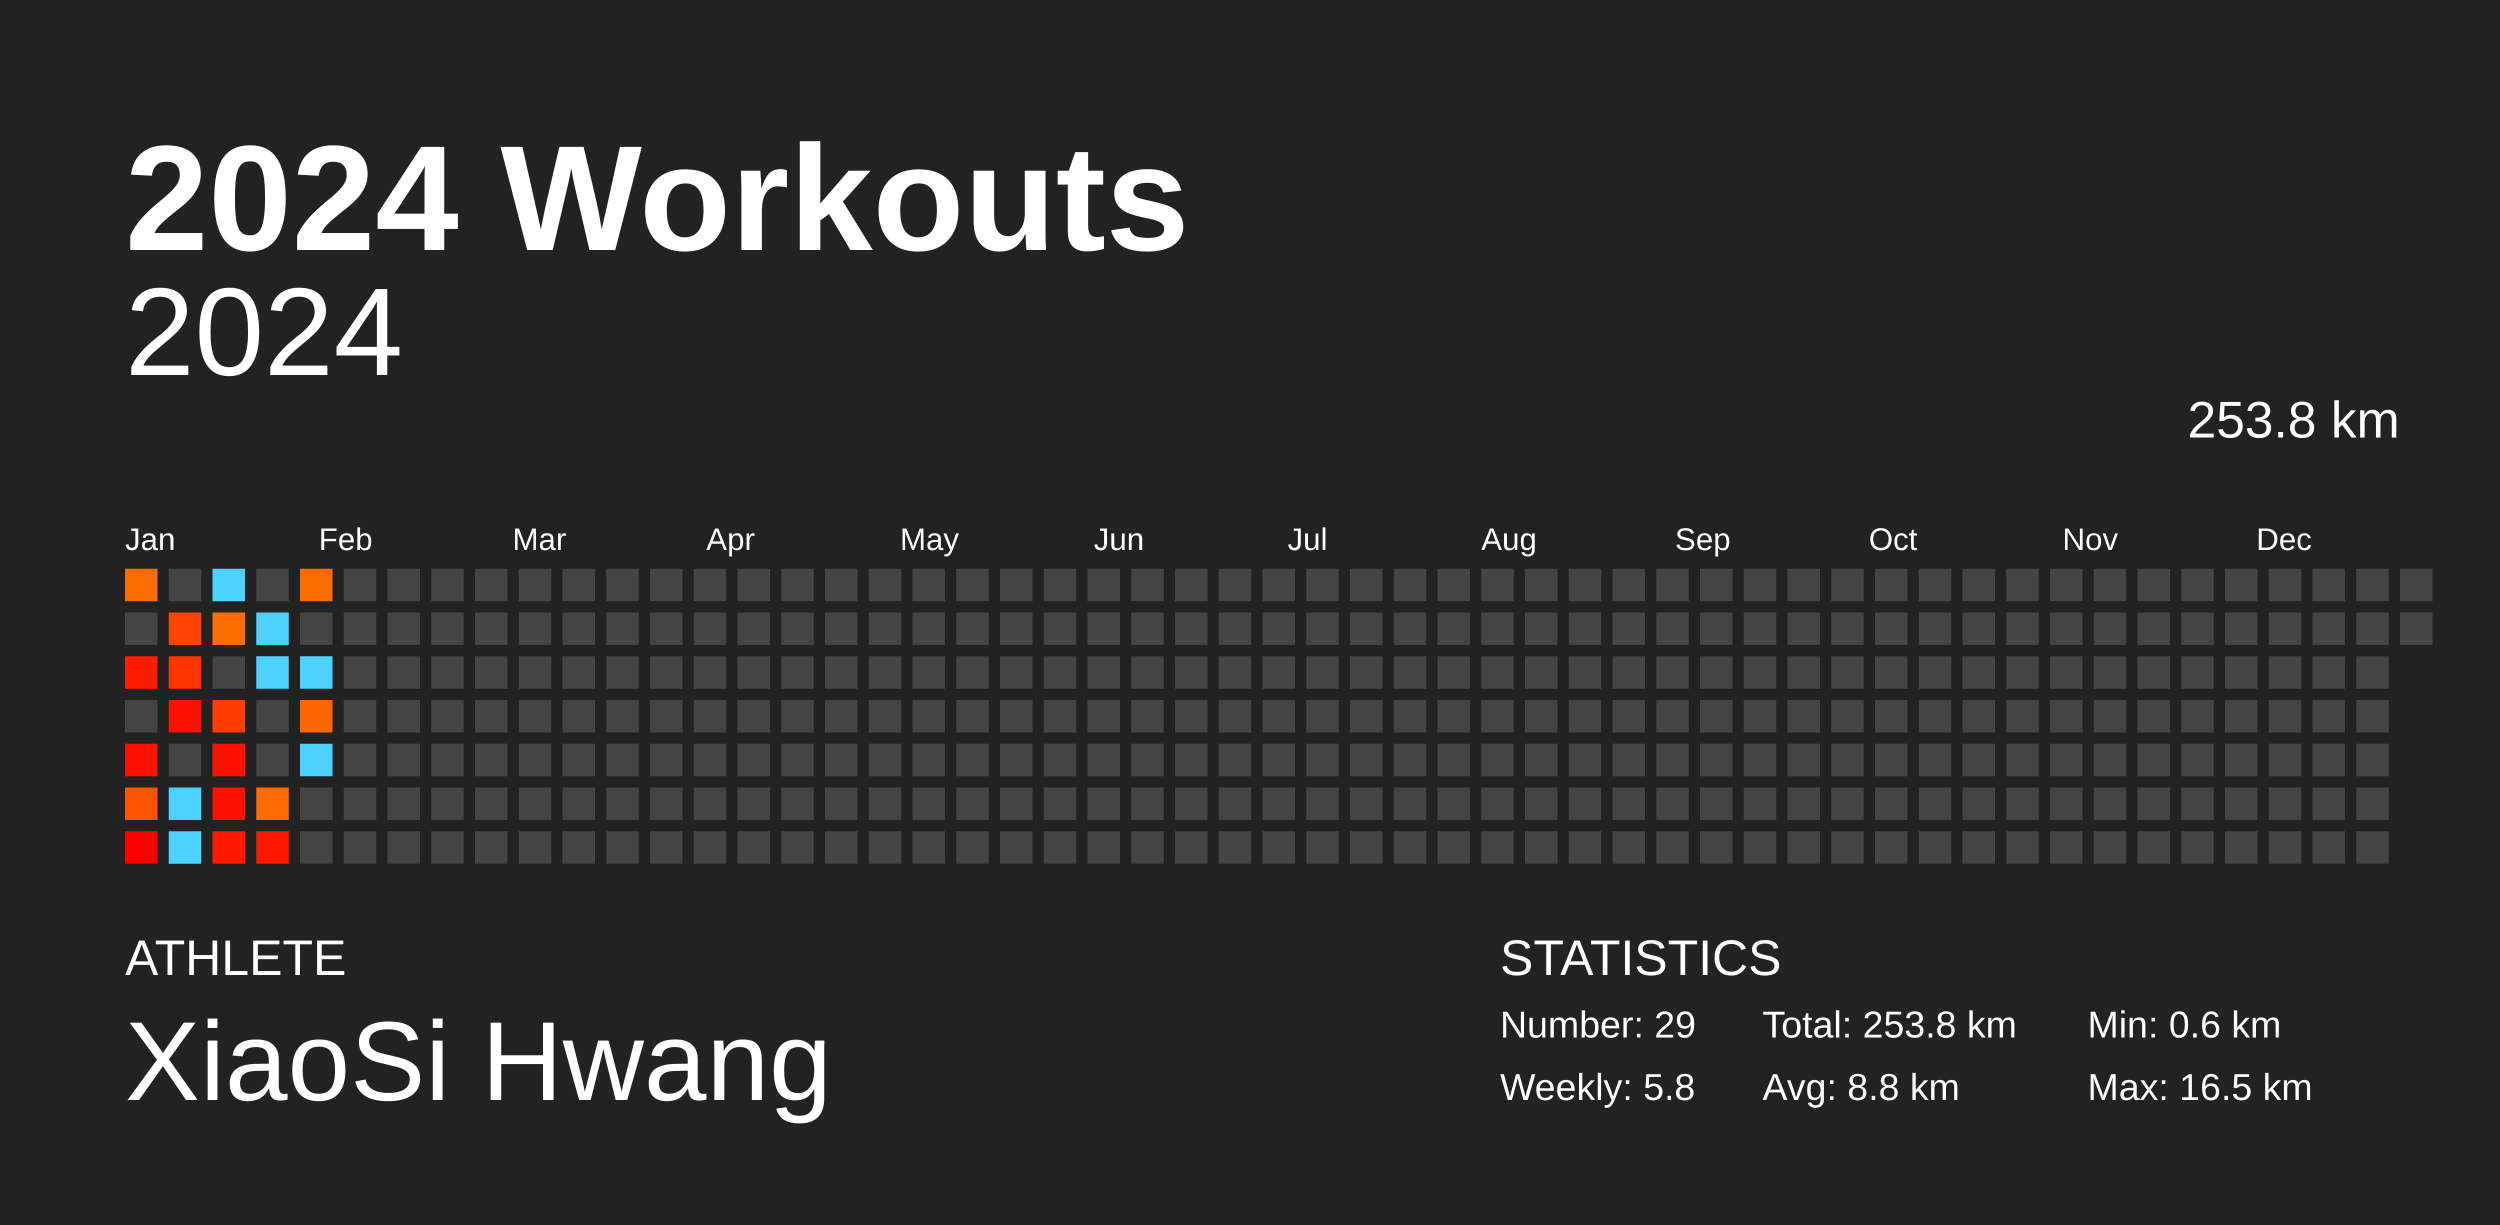
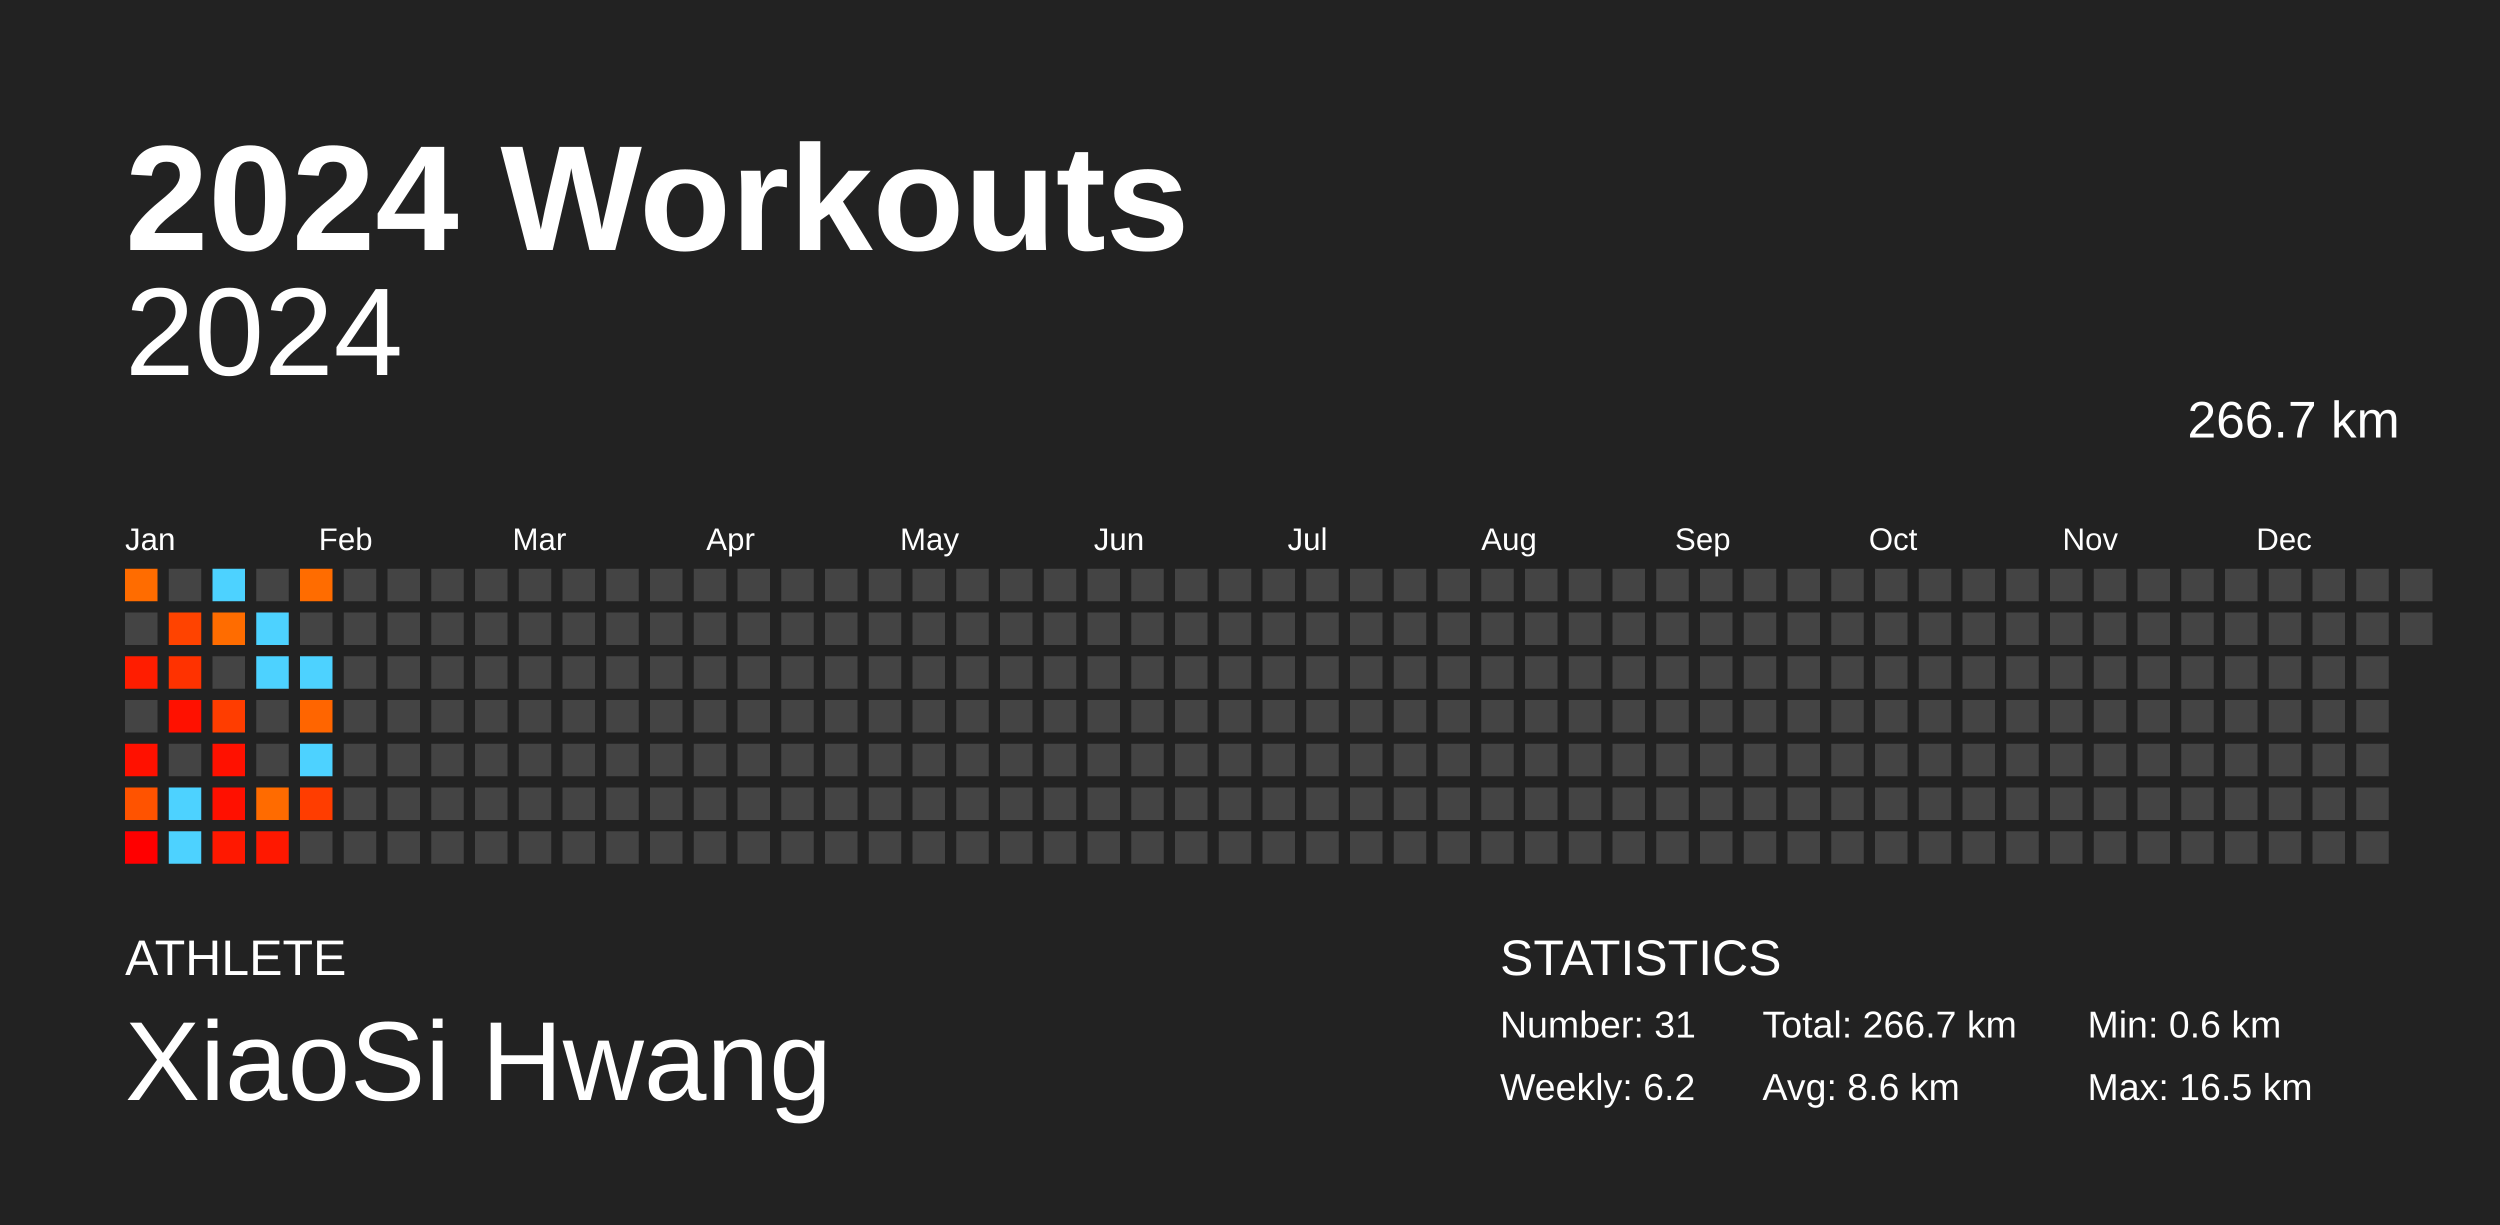
<svg xmlns="http://www.w3.org/2000/svg" baseProfile="full" height="98mm" version="1.1" viewBox="0,0,200,98" width="200mm">
  <defs />
  <rect fill="#222222" height="98" width="200" x="0" y="0" />
  <text fill="#FFFFFF" style="font-size:12px; font-family:Arial; font-weight:bold;" x="10" y="20">2024 Workouts</text>
  <text fill="#FFFFFF" style="font-size:4px; font-family:Arial" x="10" y="78">ATHLETE</text>
  <text fill="#FFFFFF" style="font-size:9px; font-family:Arial" x="10" y="88">XiaoSi Hwang</text>
  <text fill="#FFFFFF" style="font-size:4px; font-family:Arial" x="120" y="78">STATISTICS</text>
-   <text fill="#FFFFFF" style="font-size:3px; font-family:Arial" x="120" y="83">Number: 29</text>
-   <text fill="#FFFFFF" style="font-size:3px; font-family:Arial" x="120" y="88">Weekly: 5.8</text>
-   <text fill="#FFFFFF" style="font-size:3px; font-family:Arial" x="141" y="83">Total: 253.8 km</text>
-   <text fill="#FFFFFF" style="font-size:3px; font-family:Arial" x="141" y="88">Avg: 8.8 km</text>
+   <text fill="#FFFFFF" style="font-size:3px; font-family:Arial" x="120" y="83">Number: 31</text>
+   <text fill="#FFFFFF" style="font-size:3px; font-family:Arial" x="120" y="88">Weekly: 6.2</text>
+   <text fill="#FFFFFF" style="font-size:3px; font-family:Arial" x="141" y="83">Total: 266.7 km</text>
+   <text fill="#FFFFFF" style="font-size:3px; font-family:Arial" x="141" y="88">Avg: 8.6 km</text>
  <text fill="#FFFFFF" style="font-size:3px; font-family:Arial" x="167" y="83">Min: 0.6 km</text>
  <text fill="#FFFFFF" style="font-size:3px; font-family:Arial" x="167" y="88">Max: 16.5 km</text>
  <text alignment-baseline="hanging" fill="#FFFFFF" style="font-size:10.0px; font-family:Arial;" x="10" y="30">2024</text>
-   <text alignment-baseline="hanging" fill="#FFFFFF" style="font-size:4.125px; font-family:Arial;" x="175" y="35">253.8 km</text>
+   <text alignment-baseline="hanging" fill="#FFFFFF" style="font-size:4.125px; font-family:Arial;" x="175" y="35">266.7 km</text>
  <text fill="#FFFFFF" style="font-size:2.5px; font-family:Arial" x="10.0" y="44">Jan</text>
  <text fill="#FFFFFF" style="font-size:2.5px; font-family:Arial" x="25.5" y="44">Feb</text>
  <text fill="#FFFFFF" style="font-size:2.5px; font-family:Arial" x="41.0" y="44">Mar</text>
  <text fill="#FFFFFF" style="font-size:2.5px; font-family:Arial" x="56.5" y="44">Apr</text>
  <text fill="#FFFFFF" style="font-size:2.5px; font-family:Arial" x="72.0" y="44">May</text>
  <text fill="#FFFFFF" style="font-size:2.5px; font-family:Arial" x="87.5" y="44">Jun</text>
  <text fill="#FFFFFF" style="font-size:2.5px; font-family:Arial" x="103.0" y="44">Jul</text>
  <text fill="#FFFFFF" style="font-size:2.5px; font-family:Arial" x="118.5" y="44">Aug</text>
  <text fill="#FFFFFF" style="font-size:2.5px; font-family:Arial" x="134.0" y="44">Sep</text>
  <text fill="#FFFFFF" style="font-size:2.5px; font-family:Arial" x="149.5" y="44">Oct</text>
  <text fill="#FFFFFF" style="font-size:2.5px; font-family:Arial" x="165.0" y="44">Nov</text>
  <text fill="#FFFFFF" style="font-size:2.5px; font-family:Arial" x="180.5" y="44">Dec</text>
  <rect fill="#ff6c00" height="2.6" width="2.6" x="10.0" y="45.5" />
  <rect fill="#444444" height="2.6" width="2.6" x="10.0" y="49.0" />
  <rect fill="#ff1d00" height="2.6" width="2.6" x="10.0" y="52.5" />
  <rect fill="#444444" height="2.6" width="2.6" x="10.0" y="56.0" />
  <rect fill="#ff1100" height="2.6" width="2.6" x="10.0" y="59.5" />
  <rect fill="#ff5300" height="2.6" width="2.6" x="10.0" y="63.0" />
  <rect fill="#ff0000" height="2.6" width="2.6" x="10.0" y="66.5" />
  <rect fill="#444444" height="2.6" width="2.6" x="13.5" y="45.5" />
  <rect fill="#ff4300" height="2.6" width="2.6" x="13.5" y="49.0" />
  <rect fill="#ff3200" height="2.6" width="2.6" x="13.5" y="52.5" />
  <rect fill="#ff1100" height="2.6" width="2.6" x="13.5" y="56.0" />
  <rect fill="#444444" height="2.6" width="2.6" x="13.5" y="59.5" />
  <rect fill="#4dd2ff" height="2.6" width="2.6" x="13.5" y="63.0" />
  <rect fill="#4dd2ff" height="2.6" width="2.6" x="13.5" y="66.5" />
  <rect fill="#4dd2ff" height="2.6" width="2.6" x="17.0" y="45.5" />
  <rect fill="#ff6c00" height="2.6" width="2.6" x="17.0" y="49.0" />
  <rect fill="#444444" height="2.6" width="2.6" x="17.0" y="52.5" />
  <rect fill="#ff3d00" height="2.6" width="2.6" x="17.0" y="56.0" />
  <rect fill="#ff1100" height="2.6" width="2.6" x="17.0" y="59.5" />
  <rect fill="#ff1000" height="2.6" width="2.6" x="17.0" y="63.0" />
  <rect fill="#ff1800" height="2.6" width="2.6" x="17.0" y="66.5" />
  <rect fill="#444444" height="2.6" width="2.6" x="20.5" y="45.5" />
  <rect fill="#4dd2ff" height="2.6" width="2.6" x="20.5" y="49.0" />
  <rect fill="#4dd2ff" height="2.6" width="2.6" x="20.5" y="52.5" />
  <rect fill="#444444" height="2.6" width="2.6" x="20.5" y="56.0" />
  <rect fill="#444444" height="2.6" width="2.6" x="20.5" y="59.5" />
  <rect fill="#ff6b00" height="2.6" width="2.6" x="20.5" y="63.0" />
  <rect fill="#ff1800" height="2.6" width="2.6" x="20.5" y="66.5" />
  <rect fill="#ff6c00" height="2.6" width="2.6" x="24.0" y="45.5" />
  <rect fill="#444444" height="2.6" width="2.6" x="24.0" y="49.0" />
  <rect fill="#4dd2ff" height="2.6" width="2.6" x="24.0" y="52.5" />
  <rect fill="#ff6500" height="2.6" width="2.6" x="24.0" y="56.0" />
  <rect fill="#4dd2ff" height="2.6" width="2.6" x="24.0" y="59.5" />
-   <rect fill="#444444" height="2.6" width="2.6" x="24.0" y="63.0" />
+   <rect fill="#ff3d00" height="2.6" width="2.6" x="24.0" y="63.0" />
  <rect fill="#444444" height="2.6" width="2.6" x="24.0" y="66.5" />
  <rect fill="#444444" height="2.6" width="2.6" x="27.5" y="45.5" />
  <rect fill="#444444" height="2.6" width="2.6" x="27.5" y="49.0" />
  <rect fill="#444444" height="2.6" width="2.6" x="27.5" y="52.5" />
  <rect fill="#444444" height="2.6" width="2.6" x="27.5" y="56.0" />
  <rect fill="#444444" height="2.6" width="2.6" x="27.5" y="59.5" />
  <rect fill="#444444" height="2.6" width="2.6" x="27.5" y="63.0" />
  <rect fill="#444444" height="2.6" width="2.6" x="27.5" y="66.5" />
  <rect fill="#444444" height="2.6" width="2.6" x="31.0" y="45.5" />
  <rect fill="#444444" height="2.6" width="2.6" x="31.0" y="49.0" />
  <rect fill="#444444" height="2.6" width="2.6" x="31.0" y="52.5" />
  <rect fill="#444444" height="2.6" width="2.6" x="31.0" y="56.0" />
  <rect fill="#444444" height="2.6" width="2.6" x="31.0" y="59.5" />
  <rect fill="#444444" height="2.6" width="2.6" x="31.0" y="63.0" />
  <rect fill="#444444" height="2.6" width="2.6" x="31.0" y="66.5" />
  <rect fill="#444444" height="2.6" width="2.6" x="34.5" y="45.5" />
  <rect fill="#444444" height="2.6" width="2.6" x="34.5" y="49.0" />
  <rect fill="#444444" height="2.6" width="2.6" x="34.5" y="52.5" />
  <rect fill="#444444" height="2.6" width="2.6" x="34.5" y="56.0" />
  <rect fill="#444444" height="2.6" width="2.6" x="34.5" y="59.5" />
  <rect fill="#444444" height="2.6" width="2.6" x="34.5" y="63.0" />
  <rect fill="#444444" height="2.6" width="2.6" x="34.5" y="66.5" />
  <rect fill="#444444" height="2.6" width="2.6" x="38.0" y="45.5" />
  <rect fill="#444444" height="2.6" width="2.6" x="38.0" y="49.0" />
  <rect fill="#444444" height="2.6" width="2.6" x="38.0" y="52.5" />
  <rect fill="#444444" height="2.6" width="2.6" x="38.0" y="56.0" />
  <rect fill="#444444" height="2.6" width="2.6" x="38.0" y="59.5" />
  <rect fill="#444444" height="2.6" width="2.6" x="38.0" y="63.0" />
  <rect fill="#444444" height="2.6" width="2.6" x="38.0" y="66.5" />
  <rect fill="#444444" height="2.6" width="2.6" x="41.5" y="45.5" />
  <rect fill="#444444" height="2.6" width="2.6" x="41.5" y="49.0" />
  <rect fill="#444444" height="2.6" width="2.6" x="41.5" y="52.5" />
  <rect fill="#444444" height="2.6" width="2.6" x="41.5" y="56.0" />
  <rect fill="#444444" height="2.6" width="2.6" x="41.5" y="59.5" />
  <rect fill="#444444" height="2.6" width="2.6" x="41.5" y="63.0" />
  <rect fill="#444444" height="2.6" width="2.6" x="41.5" y="66.5" />
  <rect fill="#444444" height="2.6" width="2.6" x="45.0" y="45.5" />
  <rect fill="#444444" height="2.6" width="2.6" x="45.0" y="49.0" />
  <rect fill="#444444" height="2.6" width="2.6" x="45.0" y="52.5" />
  <rect fill="#444444" height="2.6" width="2.6" x="45.0" y="56.0" />
  <rect fill="#444444" height="2.6" width="2.6" x="45.0" y="59.5" />
  <rect fill="#444444" height="2.6" width="2.6" x="45.0" y="63.0" />
  <rect fill="#444444" height="2.6" width="2.6" x="45.0" y="66.5" />
  <rect fill="#444444" height="2.6" width="2.6" x="48.5" y="45.5" />
  <rect fill="#444444" height="2.6" width="2.6" x="48.5" y="49.0" />
  <rect fill="#444444" height="2.6" width="2.6" x="48.5" y="52.5" />
  <rect fill="#444444" height="2.6" width="2.6" x="48.5" y="56.0" />
  <rect fill="#444444" height="2.6" width="2.6" x="48.5" y="59.5" />
  <rect fill="#444444" height="2.6" width="2.6" x="48.5" y="63.0" />
  <rect fill="#444444" height="2.6" width="2.6" x="48.5" y="66.5" />
  <rect fill="#444444" height="2.6" width="2.6" x="52.0" y="45.5" />
  <rect fill="#444444" height="2.6" width="2.6" x="52.0" y="49.0" />
  <rect fill="#444444" height="2.6" width="2.6" x="52.0" y="52.5" />
  <rect fill="#444444" height="2.6" width="2.6" x="52.0" y="56.0" />
  <rect fill="#444444" height="2.6" width="2.6" x="52.0" y="59.5" />
  <rect fill="#444444" height="2.6" width="2.6" x="52.0" y="63.0" />
  <rect fill="#444444" height="2.6" width="2.6" x="52.0" y="66.5" />
  <rect fill="#444444" height="2.6" width="2.6" x="55.5" y="45.5" />
  <rect fill="#444444" height="2.6" width="2.6" x="55.5" y="49.0" />
  <rect fill="#444444" height="2.6" width="2.6" x="55.5" y="52.5" />
  <rect fill="#444444" height="2.6" width="2.6" x="55.5" y="56.0" />
  <rect fill="#444444" height="2.6" width="2.6" x="55.5" y="59.5" />
  <rect fill="#444444" height="2.6" width="2.6" x="55.5" y="63.0" />
  <rect fill="#444444" height="2.6" width="2.6" x="55.5" y="66.5" />
  <rect fill="#444444" height="2.6" width="2.6" x="59.0" y="45.5" />
  <rect fill="#444444" height="2.6" width="2.6" x="59.0" y="49.0" />
  <rect fill="#444444" height="2.6" width="2.6" x="59.0" y="52.5" />
  <rect fill="#444444" height="2.6" width="2.6" x="59.0" y="56.0" />
  <rect fill="#444444" height="2.6" width="2.6" x="59.0" y="59.5" />
  <rect fill="#444444" height="2.6" width="2.6" x="59.0" y="63.0" />
  <rect fill="#444444" height="2.6" width="2.6" x="59.0" y="66.5" />
  <rect fill="#444444" height="2.6" width="2.6" x="62.5" y="45.5" />
  <rect fill="#444444" height="2.6" width="2.6" x="62.5" y="49.0" />
  <rect fill="#444444" height="2.6" width="2.6" x="62.5" y="52.5" />
  <rect fill="#444444" height="2.6" width="2.6" x="62.5" y="56.0" />
  <rect fill="#444444" height="2.6" width="2.6" x="62.5" y="59.5" />
  <rect fill="#444444" height="2.6" width="2.6" x="62.5" y="63.0" />
  <rect fill="#444444" height="2.6" width="2.6" x="62.5" y="66.5" />
  <rect fill="#444444" height="2.6" width="2.6" x="66.0" y="45.5" />
  <rect fill="#444444" height="2.6" width="2.6" x="66.0" y="49.0" />
  <rect fill="#444444" height="2.6" width="2.6" x="66.0" y="52.5" />
  <rect fill="#444444" height="2.6" width="2.6" x="66.0" y="56.0" />
  <rect fill="#444444" height="2.6" width="2.6" x="66.0" y="59.5" />
  <rect fill="#444444" height="2.6" width="2.6" x="66.0" y="63.0" />
  <rect fill="#444444" height="2.6" width="2.6" x="66.0" y="66.5" />
  <rect fill="#444444" height="2.6" width="2.6" x="69.5" y="45.5" />
  <rect fill="#444444" height="2.6" width="2.6" x="69.5" y="49.0" />
  <rect fill="#444444" height="2.6" width="2.6" x="69.5" y="52.5" />
  <rect fill="#444444" height="2.6" width="2.6" x="69.5" y="56.0" />
  <rect fill="#444444" height="2.6" width="2.6" x="69.5" y="59.5" />
  <rect fill="#444444" height="2.6" width="2.6" x="69.5" y="63.0" />
  <rect fill="#444444" height="2.6" width="2.6" x="69.5" y="66.5" />
  <rect fill="#444444" height="2.6" width="2.6" x="73.0" y="45.5" />
  <rect fill="#444444" height="2.6" width="2.6" x="73.0" y="49.0" />
  <rect fill="#444444" height="2.6" width="2.6" x="73.0" y="52.5" />
  <rect fill="#444444" height="2.6" width="2.6" x="73.0" y="56.0" />
  <rect fill="#444444" height="2.6" width="2.6" x="73.0" y="59.5" />
  <rect fill="#444444" height="2.6" width="2.6" x="73.0" y="63.0" />
  <rect fill="#444444" height="2.6" width="2.6" x="73.0" y="66.5" />
  <rect fill="#444444" height="2.6" width="2.6" x="76.5" y="45.5" />
  <rect fill="#444444" height="2.6" width="2.6" x="76.5" y="49.0" />
  <rect fill="#444444" height="2.6" width="2.6" x="76.5" y="52.5" />
  <rect fill="#444444" height="2.6" width="2.6" x="76.5" y="56.0" />
  <rect fill="#444444" height="2.6" width="2.6" x="76.5" y="59.5" />
  <rect fill="#444444" height="2.6" width="2.6" x="76.5" y="63.0" />
  <rect fill="#444444" height="2.6" width="2.6" x="76.5" y="66.5" />
  <rect fill="#444444" height="2.6" width="2.6" x="80.0" y="45.5" />
  <rect fill="#444444" height="2.6" width="2.6" x="80.0" y="49.0" />
  <rect fill="#444444" height="2.6" width="2.6" x="80.0" y="52.5" />
  <rect fill="#444444" height="2.6" width="2.6" x="80.0" y="56.0" />
  <rect fill="#444444" height="2.6" width="2.6" x="80.0" y="59.5" />
  <rect fill="#444444" height="2.6" width="2.6" x="80.0" y="63.0" />
  <rect fill="#444444" height="2.6" width="2.6" x="80.0" y="66.5" />
  <rect fill="#444444" height="2.6" width="2.6" x="83.5" y="45.5" />
  <rect fill="#444444" height="2.6" width="2.6" x="83.5" y="49.0" />
  <rect fill="#444444" height="2.6" width="2.6" x="83.5" y="52.5" />
  <rect fill="#444444" height="2.6" width="2.6" x="83.5" y="56.0" />
  <rect fill="#444444" height="2.6" width="2.6" x="83.5" y="59.5" />
  <rect fill="#444444" height="2.6" width="2.6" x="83.5" y="63.0" />
  <rect fill="#444444" height="2.6" width="2.6" x="83.5" y="66.5" />
  <rect fill="#444444" height="2.6" width="2.6" x="87.0" y="45.5" />
  <rect fill="#444444" height="2.6" width="2.6" x="87.0" y="49.0" />
  <rect fill="#444444" height="2.6" width="2.6" x="87.0" y="52.5" />
  <rect fill="#444444" height="2.6" width="2.6" x="87.0" y="56.0" />
  <rect fill="#444444" height="2.6" width="2.6" x="87.0" y="59.5" />
  <rect fill="#444444" height="2.6" width="2.6" x="87.0" y="63.0" />
  <rect fill="#444444" height="2.6" width="2.6" x="87.0" y="66.5" />
  <rect fill="#444444" height="2.6" width="2.6" x="90.5" y="45.5" />
  <rect fill="#444444" height="2.6" width="2.6" x="90.5" y="49.0" />
  <rect fill="#444444" height="2.6" width="2.6" x="90.5" y="52.5" />
  <rect fill="#444444" height="2.6" width="2.6" x="90.5" y="56.0" />
  <rect fill="#444444" height="2.6" width="2.6" x="90.5" y="59.5" />
  <rect fill="#444444" height="2.6" width="2.6" x="90.5" y="63.0" />
  <rect fill="#444444" height="2.6" width="2.6" x="90.5" y="66.5" />
  <rect fill="#444444" height="2.6" width="2.6" x="94.0" y="45.5" />
  <rect fill="#444444" height="2.6" width="2.6" x="94.0" y="49.0" />
  <rect fill="#444444" height="2.6" width="2.6" x="94.0" y="52.5" />
  <rect fill="#444444" height="2.6" width="2.6" x="94.0" y="56.0" />
  <rect fill="#444444" height="2.6" width="2.6" x="94.0" y="59.5" />
  <rect fill="#444444" height="2.6" width="2.6" x="94.0" y="63.0" />
  <rect fill="#444444" height="2.6" width="2.6" x="94.0" y="66.5" />
  <rect fill="#444444" height="2.6" width="2.6" x="97.5" y="45.5" />
  <rect fill="#444444" height="2.6" width="2.6" x="97.5" y="49.0" />
  <rect fill="#444444" height="2.6" width="2.6" x="97.5" y="52.5" />
  <rect fill="#444444" height="2.6" width="2.6" x="97.5" y="56.0" />
  <rect fill="#444444" height="2.6" width="2.6" x="97.5" y="59.5" />
  <rect fill="#444444" height="2.6" width="2.6" x="97.5" y="63.0" />
  <rect fill="#444444" height="2.6" width="2.6" x="97.5" y="66.5" />
  <rect fill="#444444" height="2.6" width="2.6" x="101.0" y="45.5" />
  <rect fill="#444444" height="2.6" width="2.6" x="101.0" y="49.0" />
  <rect fill="#444444" height="2.6" width="2.6" x="101.0" y="52.5" />
  <rect fill="#444444" height="2.6" width="2.6" x="101.0" y="56.0" />
  <rect fill="#444444" height="2.6" width="2.6" x="101.0" y="59.5" />
  <rect fill="#444444" height="2.6" width="2.6" x="101.0" y="63.0" />
  <rect fill="#444444" height="2.6" width="2.6" x="101.0" y="66.5" />
  <rect fill="#444444" height="2.6" width="2.6" x="104.5" y="45.5" />
  <rect fill="#444444" height="2.6" width="2.6" x="104.5" y="49.0" />
  <rect fill="#444444" height="2.6" width="2.6" x="104.5" y="52.5" />
  <rect fill="#444444" height="2.6" width="2.6" x="104.5" y="56.0" />
  <rect fill="#444444" height="2.6" width="2.6" x="104.5" y="59.5" />
  <rect fill="#444444" height="2.6" width="2.6" x="104.5" y="63.0" />
  <rect fill="#444444" height="2.6" width="2.6" x="104.5" y="66.5" />
  <rect fill="#444444" height="2.6" width="2.6" x="108.0" y="45.5" />
  <rect fill="#444444" height="2.6" width="2.6" x="108.0" y="49.0" />
  <rect fill="#444444" height="2.6" width="2.6" x="108.0" y="52.5" />
  <rect fill="#444444" height="2.6" width="2.6" x="108.0" y="56.0" />
  <rect fill="#444444" height="2.6" width="2.6" x="108.0" y="59.5" />
  <rect fill="#444444" height="2.6" width="2.6" x="108.0" y="63.0" />
  <rect fill="#444444" height="2.6" width="2.6" x="108.0" y="66.5" />
  <rect fill="#444444" height="2.6" width="2.6" x="111.5" y="45.5" />
  <rect fill="#444444" height="2.6" width="2.6" x="111.5" y="49.0" />
  <rect fill="#444444" height="2.6" width="2.6" x="111.5" y="52.5" />
  <rect fill="#444444" height="2.6" width="2.6" x="111.5" y="56.0" />
  <rect fill="#444444" height="2.6" width="2.6" x="111.5" y="59.5" />
  <rect fill="#444444" height="2.6" width="2.6" x="111.5" y="63.0" />
  <rect fill="#444444" height="2.6" width="2.6" x="111.5" y="66.5" />
  <rect fill="#444444" height="2.6" width="2.6" x="115.0" y="45.5" />
  <rect fill="#444444" height="2.6" width="2.6" x="115.0" y="49.0" />
  <rect fill="#444444" height="2.6" width="2.6" x="115.0" y="52.5" />
  <rect fill="#444444" height="2.6" width="2.6" x="115.0" y="56.0" />
  <rect fill="#444444" height="2.6" width="2.6" x="115.0" y="59.5" />
  <rect fill="#444444" height="2.6" width="2.6" x="115.0" y="63.0" />
  <rect fill="#444444" height="2.6" width="2.6" x="115.0" y="66.5" />
  <rect fill="#444444" height="2.6" width="2.6" x="118.5" y="45.5" />
  <rect fill="#444444" height="2.6" width="2.6" x="118.5" y="49.0" />
  <rect fill="#444444" height="2.6" width="2.6" x="118.5" y="52.5" />
  <rect fill="#444444" height="2.6" width="2.6" x="118.5" y="56.0" />
  <rect fill="#444444" height="2.6" width="2.6" x="118.5" y="59.5" />
  <rect fill="#444444" height="2.6" width="2.6" x="118.5" y="63.0" />
  <rect fill="#444444" height="2.6" width="2.6" x="118.5" y="66.5" />
  <rect fill="#444444" height="2.6" width="2.6" x="122.0" y="45.5" />
  <rect fill="#444444" height="2.6" width="2.6" x="122.0" y="49.0" />
  <rect fill="#444444" height="2.6" width="2.6" x="122.0" y="52.5" />
  <rect fill="#444444" height="2.6" width="2.6" x="122.0" y="56.0" />
  <rect fill="#444444" height="2.6" width="2.6" x="122.0" y="59.5" />
  <rect fill="#444444" height="2.6" width="2.6" x="122.0" y="63.0" />
  <rect fill="#444444" height="2.6" width="2.6" x="122.0" y="66.5" />
  <rect fill="#444444" height="2.6" width="2.6" x="125.5" y="45.5" />
  <rect fill="#444444" height="2.6" width="2.6" x="125.5" y="49.0" />
  <rect fill="#444444" height="2.6" width="2.6" x="125.5" y="52.5" />
  <rect fill="#444444" height="2.6" width="2.6" x="125.5" y="56.0" />
  <rect fill="#444444" height="2.6" width="2.6" x="125.5" y="59.5" />
  <rect fill="#444444" height="2.6" width="2.6" x="125.5" y="63.0" />
  <rect fill="#444444" height="2.6" width="2.6" x="125.5" y="66.5" />
  <rect fill="#444444" height="2.6" width="2.6" x="129.0" y="45.5" />
  <rect fill="#444444" height="2.6" width="2.6" x="129.0" y="49.0" />
  <rect fill="#444444" height="2.6" width="2.6" x="129.0" y="52.5" />
  <rect fill="#444444" height="2.6" width="2.6" x="129.0" y="56.0" />
  <rect fill="#444444" height="2.6" width="2.6" x="129.0" y="59.5" />
  <rect fill="#444444" height="2.6" width="2.6" x="129.0" y="63.0" />
  <rect fill="#444444" height="2.6" width="2.6" x="129.0" y="66.5" />
  <rect fill="#444444" height="2.6" width="2.6" x="132.5" y="45.5" />
  <rect fill="#444444" height="2.6" width="2.6" x="132.5" y="49.0" />
  <rect fill="#444444" height="2.6" width="2.6" x="132.5" y="52.5" />
  <rect fill="#444444" height="2.6" width="2.6" x="132.5" y="56.0" />
  <rect fill="#444444" height="2.6" width="2.6" x="132.5" y="59.5" />
  <rect fill="#444444" height="2.6" width="2.6" x="132.5" y="63.0" />
  <rect fill="#444444" height="2.6" width="2.6" x="132.5" y="66.5" />
  <rect fill="#444444" height="2.6" width="2.6" x="136.0" y="45.5" />
  <rect fill="#444444" height="2.6" width="2.6" x="136.0" y="49.0" />
  <rect fill="#444444" height="2.6" width="2.6" x="136.0" y="52.5" />
  <rect fill="#444444" height="2.6" width="2.6" x="136.0" y="56.0" />
  <rect fill="#444444" height="2.6" width="2.6" x="136.0" y="59.5" />
  <rect fill="#444444" height="2.6" width="2.6" x="136.0" y="63.0" />
  <rect fill="#444444" height="2.6" width="2.6" x="136.0" y="66.5" />
  <rect fill="#444444" height="2.6" width="2.6" x="139.5" y="45.5" />
  <rect fill="#444444" height="2.6" width="2.6" x="139.5" y="49.0" />
  <rect fill="#444444" height="2.6" width="2.6" x="139.5" y="52.5" />
  <rect fill="#444444" height="2.6" width="2.6" x="139.5" y="56.0" />
  <rect fill="#444444" height="2.6" width="2.6" x="139.5" y="59.5" />
  <rect fill="#444444" height="2.6" width="2.6" x="139.5" y="63.0" />
  <rect fill="#444444" height="2.6" width="2.6" x="139.5" y="66.5" />
  <rect fill="#444444" height="2.6" width="2.6" x="143.0" y="45.5" />
  <rect fill="#444444" height="2.6" width="2.6" x="143.0" y="49.0" />
  <rect fill="#444444" height="2.6" width="2.6" x="143.0" y="52.5" />
  <rect fill="#444444" height="2.6" width="2.6" x="143.0" y="56.0" />
  <rect fill="#444444" height="2.6" width="2.6" x="143.0" y="59.5" />
  <rect fill="#444444" height="2.6" width="2.6" x="143.0" y="63.0" />
  <rect fill="#444444" height="2.6" width="2.6" x="143.0" y="66.5" />
  <rect fill="#444444" height="2.6" width="2.6" x="146.5" y="45.5" />
  <rect fill="#444444" height="2.6" width="2.6" x="146.5" y="49.0" />
  <rect fill="#444444" height="2.6" width="2.6" x="146.5" y="52.5" />
  <rect fill="#444444" height="2.6" width="2.6" x="146.5" y="56.0" />
  <rect fill="#444444" height="2.6" width="2.6" x="146.5" y="59.5" />
  <rect fill="#444444" height="2.6" width="2.6" x="146.5" y="63.0" />
  <rect fill="#444444" height="2.6" width="2.6" x="146.5" y="66.5" />
  <rect fill="#444444" height="2.6" width="2.6" x="150.0" y="45.5" />
  <rect fill="#444444" height="2.6" width="2.6" x="150.0" y="49.0" />
  <rect fill="#444444" height="2.6" width="2.6" x="150.0" y="52.5" />
  <rect fill="#444444" height="2.6" width="2.6" x="150.0" y="56.0" />
  <rect fill="#444444" height="2.6" width="2.6" x="150.0" y="59.5" />
  <rect fill="#444444" height="2.6" width="2.6" x="150.0" y="63.0" />
  <rect fill="#444444" height="2.6" width="2.6" x="150.0" y="66.5" />
  <rect fill="#444444" height="2.6" width="2.6" x="153.5" y="45.5" />
  <rect fill="#444444" height="2.6" width="2.6" x="153.5" y="49.0" />
  <rect fill="#444444" height="2.6" width="2.6" x="153.5" y="52.5" />
  <rect fill="#444444" height="2.6" width="2.6" x="153.5" y="56.0" />
  <rect fill="#444444" height="2.6" width="2.6" x="153.5" y="59.5" />
  <rect fill="#444444" height="2.6" width="2.6" x="153.5" y="63.0" />
  <rect fill="#444444" height="2.6" width="2.6" x="153.5" y="66.5" />
  <rect fill="#444444" height="2.6" width="2.6" x="157.0" y="45.5" />
  <rect fill="#444444" height="2.6" width="2.6" x="157.0" y="49.0" />
  <rect fill="#444444" height="2.6" width="2.6" x="157.0" y="52.5" />
  <rect fill="#444444" height="2.6" width="2.6" x="157.0" y="56.0" />
  <rect fill="#444444" height="2.6" width="2.6" x="157.0" y="59.5" />
  <rect fill="#444444" height="2.6" width="2.6" x="157.0" y="63.0" />
  <rect fill="#444444" height="2.6" width="2.6" x="157.0" y="66.5" />
  <rect fill="#444444" height="2.6" width="2.6" x="160.5" y="45.5" />
  <rect fill="#444444" height="2.6" width="2.6" x="160.5" y="49.0" />
  <rect fill="#444444" height="2.6" width="2.6" x="160.5" y="52.5" />
  <rect fill="#444444" height="2.6" width="2.6" x="160.5" y="56.0" />
  <rect fill="#444444" height="2.6" width="2.6" x="160.5" y="59.5" />
  <rect fill="#444444" height="2.6" width="2.6" x="160.5" y="63.0" />
  <rect fill="#444444" height="2.6" width="2.6" x="160.5" y="66.5" />
  <rect fill="#444444" height="2.6" width="2.6" x="164.0" y="45.5" />
  <rect fill="#444444" height="2.6" width="2.6" x="164.0" y="49.0" />
  <rect fill="#444444" height="2.6" width="2.6" x="164.0" y="52.5" />
  <rect fill="#444444" height="2.6" width="2.6" x="164.0" y="56.0" />
  <rect fill="#444444" height="2.6" width="2.6" x="164.0" y="59.5" />
  <rect fill="#444444" height="2.6" width="2.6" x="164.0" y="63.0" />
  <rect fill="#444444" height="2.6" width="2.6" x="164.0" y="66.5" />
  <rect fill="#444444" height="2.6" width="2.6" x="167.5" y="45.5" />
  <rect fill="#444444" height="2.6" width="2.6" x="167.5" y="49.0" />
  <rect fill="#444444" height="2.6" width="2.6" x="167.5" y="52.5" />
  <rect fill="#444444" height="2.6" width="2.6" x="167.5" y="56.0" />
  <rect fill="#444444" height="2.6" width="2.6" x="167.5" y="59.5" />
  <rect fill="#444444" height="2.6" width="2.6" x="167.5" y="63.0" />
  <rect fill="#444444" height="2.6" width="2.6" x="167.5" y="66.5" />
  <rect fill="#444444" height="2.6" width="2.6" x="171.0" y="45.5" />
  <rect fill="#444444" height="2.6" width="2.6" x="171.0" y="49.0" />
  <rect fill="#444444" height="2.6" width="2.6" x="171.0" y="52.5" />
  <rect fill="#444444" height="2.6" width="2.6" x="171.0" y="56.0" />
  <rect fill="#444444" height="2.6" width="2.6" x="171.0" y="59.5" />
  <rect fill="#444444" height="2.6" width="2.6" x="171.0" y="63.0" />
  <rect fill="#444444" height="2.6" width="2.6" x="171.0" y="66.5" />
  <rect fill="#444444" height="2.6" width="2.6" x="174.5" y="45.5" />
  <rect fill="#444444" height="2.6" width="2.6" x="174.5" y="49.0" />
  <rect fill="#444444" height="2.6" width="2.6" x="174.5" y="52.5" />
  <rect fill="#444444" height="2.6" width="2.6" x="174.5" y="56.0" />
  <rect fill="#444444" height="2.6" width="2.6" x="174.5" y="59.5" />
  <rect fill="#444444" height="2.6" width="2.6" x="174.5" y="63.0" />
  <rect fill="#444444" height="2.6" width="2.6" x="174.5" y="66.5" />
  <rect fill="#444444" height="2.6" width="2.6" x="178.0" y="45.5" />
  <rect fill="#444444" height="2.6" width="2.6" x="178.0" y="49.0" />
  <rect fill="#444444" height="2.6" width="2.6" x="178.0" y="52.5" />
  <rect fill="#444444" height="2.6" width="2.6" x="178.0" y="56.0" />
  <rect fill="#444444" height="2.6" width="2.6" x="178.0" y="59.5" />
  <rect fill="#444444" height="2.6" width="2.6" x="178.0" y="63.0" />
  <rect fill="#444444" height="2.6" width="2.6" x="178.0" y="66.5" />
  <rect fill="#444444" height="2.6" width="2.6" x="181.5" y="45.5" />
  <rect fill="#444444" height="2.6" width="2.6" x="181.5" y="49.0" />
  <rect fill="#444444" height="2.6" width="2.6" x="181.5" y="52.5" />
  <rect fill="#444444" height="2.6" width="2.6" x="181.5" y="56.0" />
  <rect fill="#444444" height="2.6" width="2.6" x="181.5" y="59.5" />
  <rect fill="#444444" height="2.6" width="2.6" x="181.5" y="63.0" />
  <rect fill="#444444" height="2.6" width="2.6" x="181.5" y="66.5" />
  <rect fill="#444444" height="2.6" width="2.6" x="185.0" y="45.5" />
  <rect fill="#444444" height="2.6" width="2.6" x="185.0" y="49.0" />
  <rect fill="#444444" height="2.6" width="2.6" x="185.0" y="52.5" />
  <rect fill="#444444" height="2.6" width="2.6" x="185.0" y="56.0" />
  <rect fill="#444444" height="2.6" width="2.6" x="185.0" y="59.5" />
  <rect fill="#444444" height="2.6" width="2.6" x="185.0" y="63.0" />
  <rect fill="#444444" height="2.6" width="2.6" x="185.0" y="66.5" />
  <rect fill="#444444" height="2.6" width="2.6" x="188.5" y="45.5" />
  <rect fill="#444444" height="2.6" width="2.6" x="188.5" y="49.0" />
  <rect fill="#444444" height="2.6" width="2.6" x="188.5" y="52.5" />
  <rect fill="#444444" height="2.6" width="2.6" x="188.5" y="56.0" />
  <rect fill="#444444" height="2.6" width="2.6" x="188.5" y="59.5" />
  <rect fill="#444444" height="2.6" width="2.6" x="188.5" y="63.0" />
  <rect fill="#444444" height="2.6" width="2.6" x="188.5" y="66.5" />
  <rect fill="#444444" height="2.6" width="2.6" x="192.0" y="45.5" />
  <rect fill="#444444" height="2.6" width="2.6" x="192.0" y="49.0" />
</svg>
